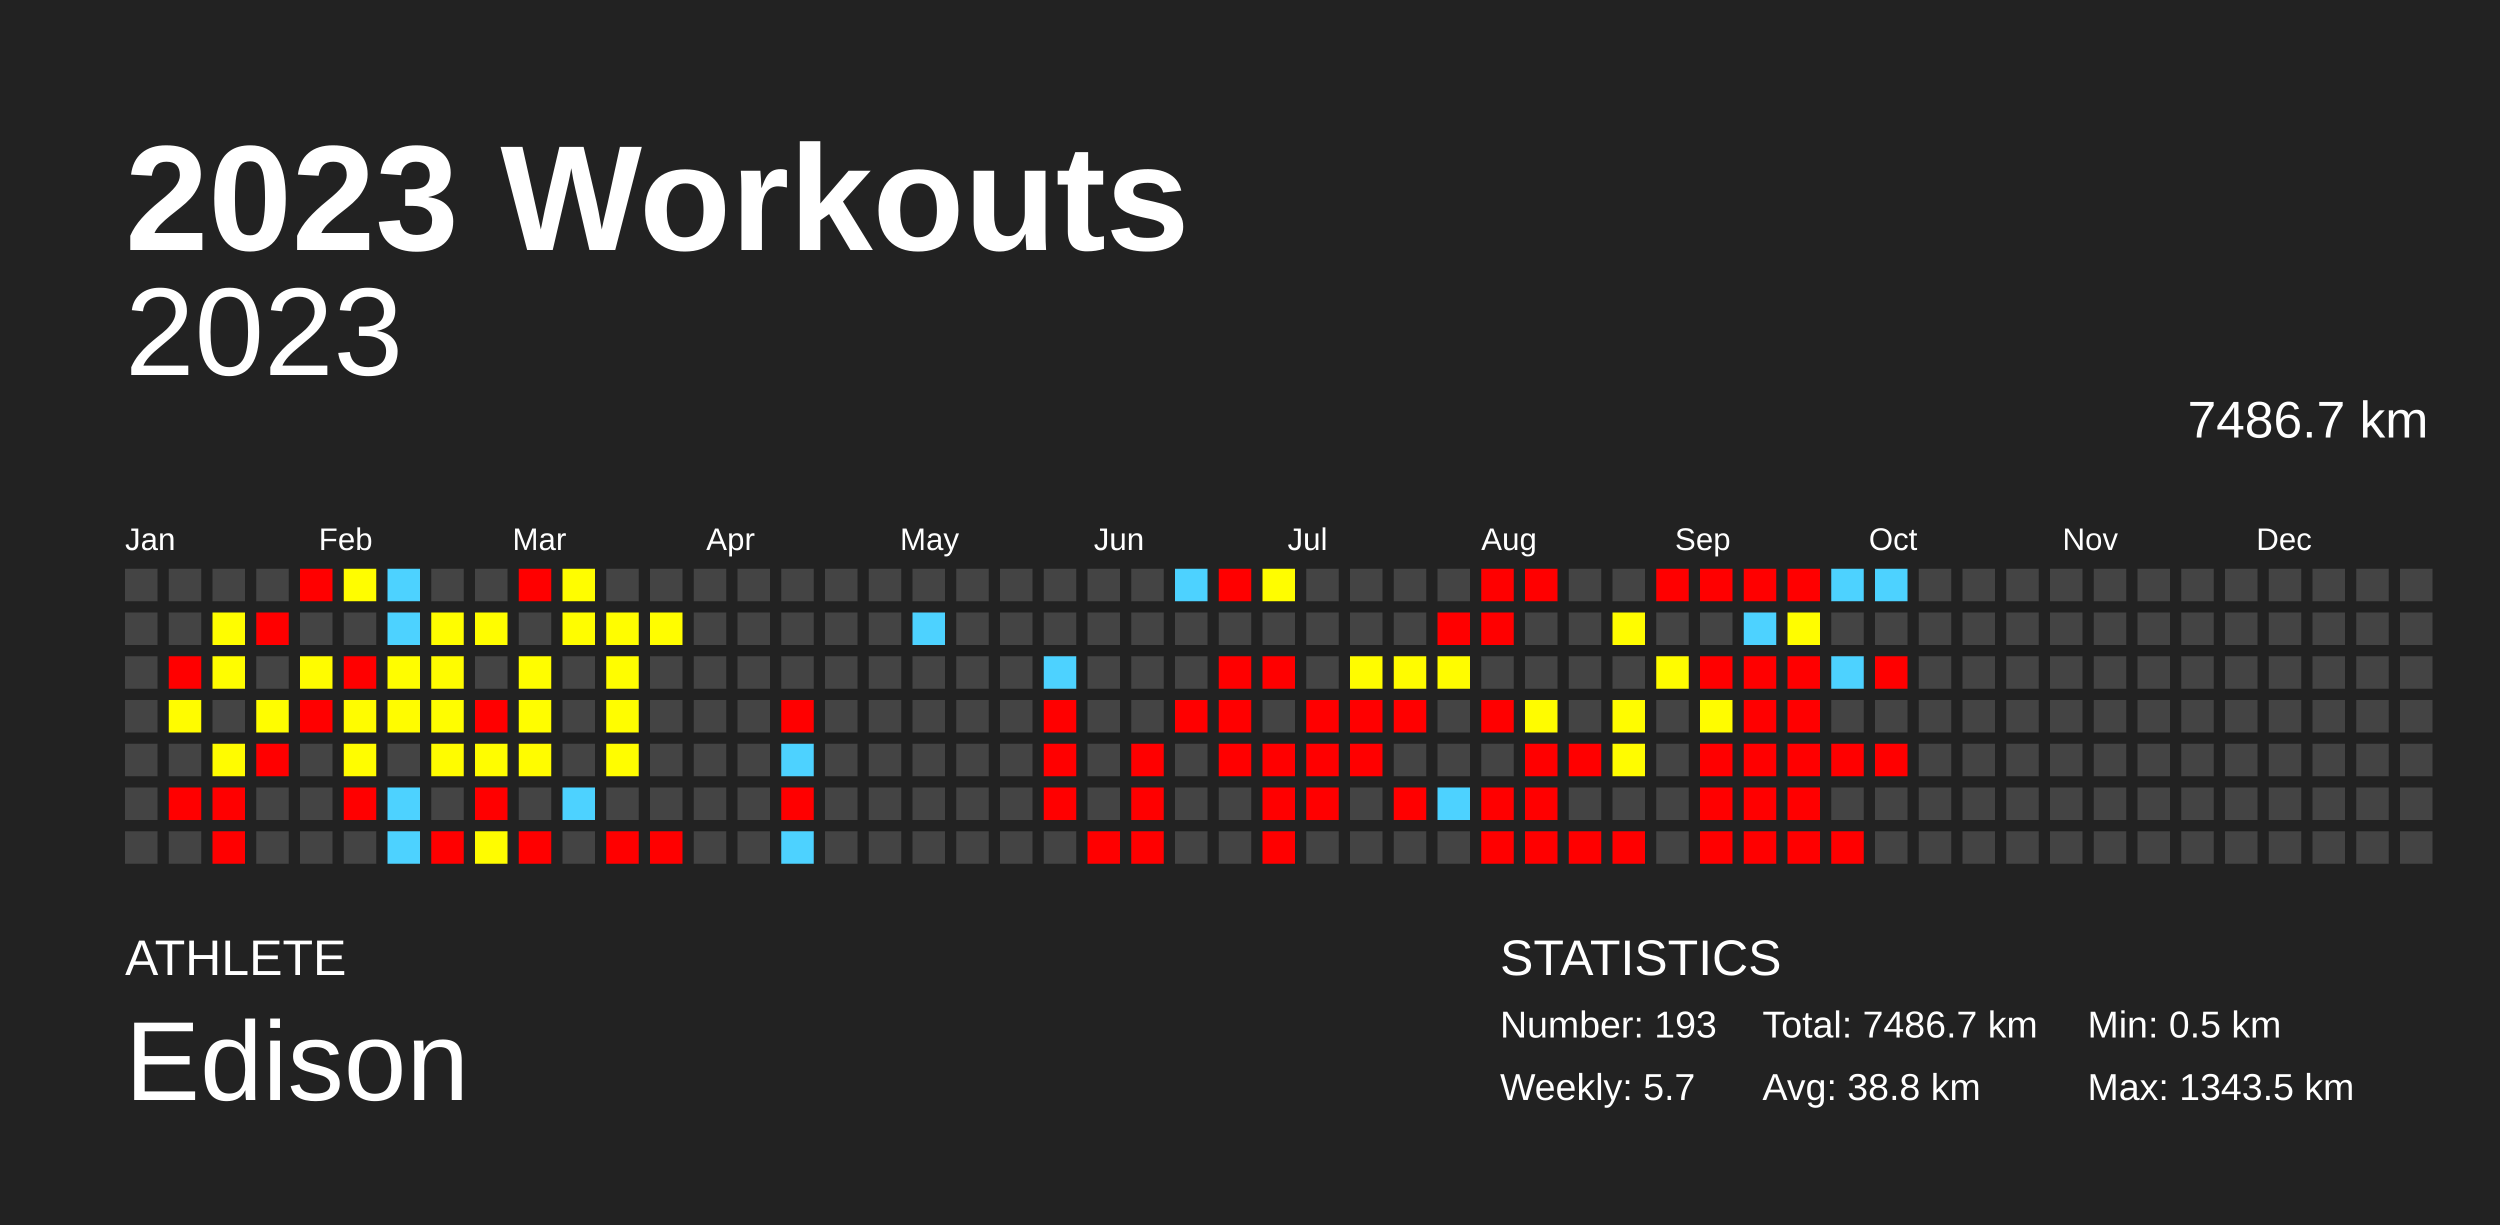
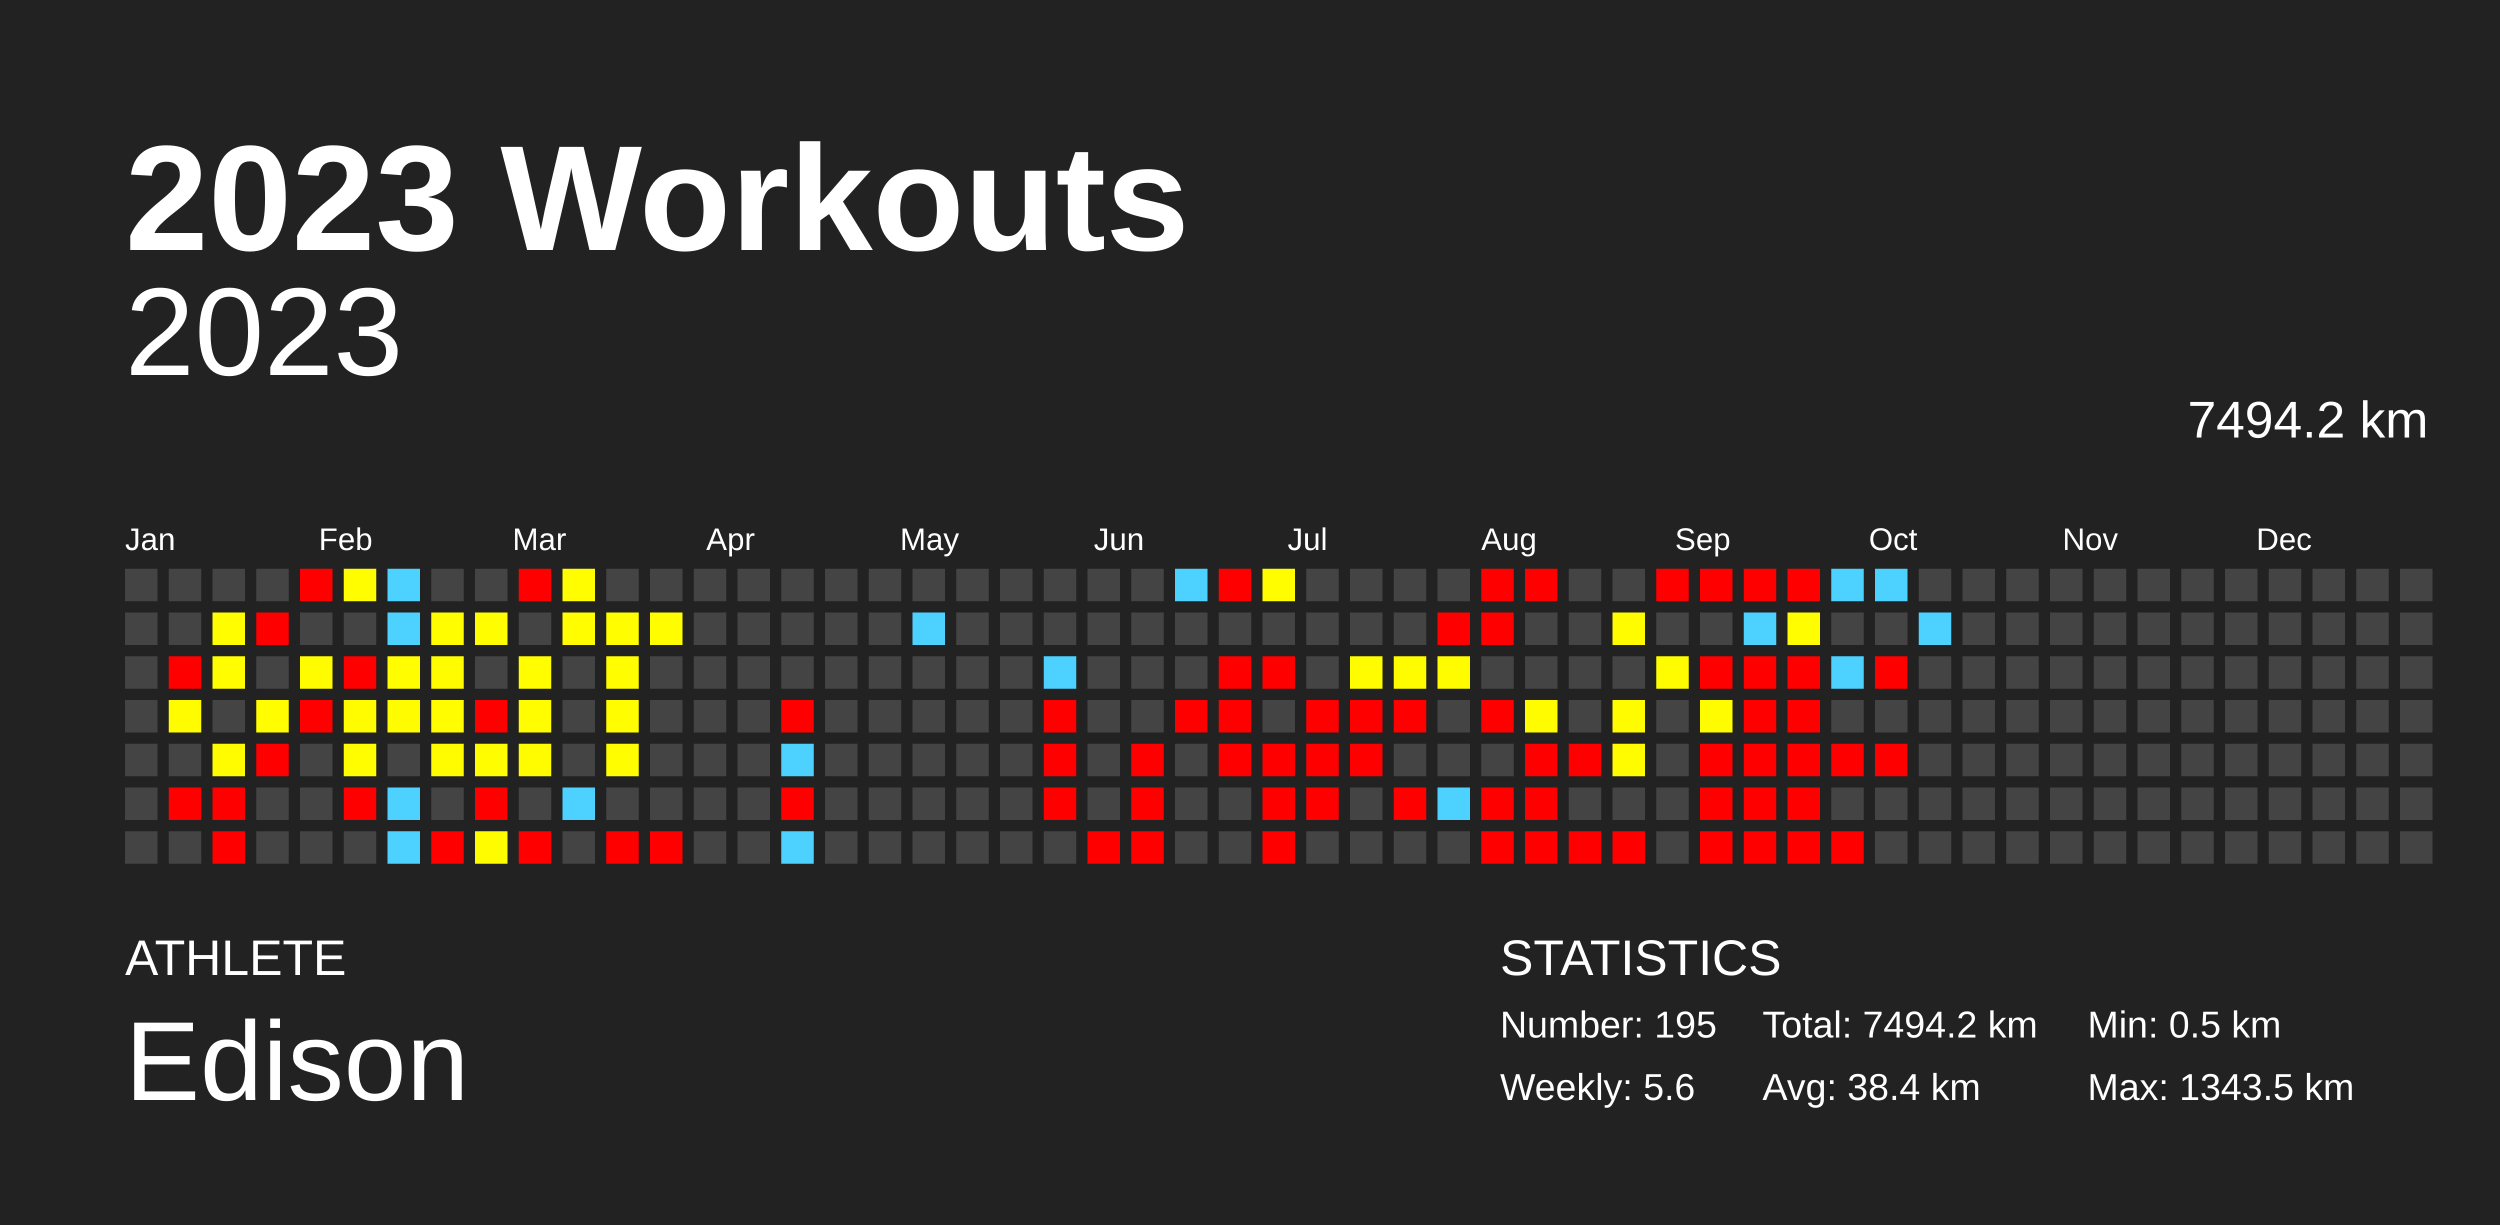
<svg xmlns="http://www.w3.org/2000/svg" baseProfile="full" height="98mm" version="1.1" viewBox="0,0,200,98" width="200mm">
  <defs />
  <rect fill="#222222" height="98" width="200" x="0" y="0" />
  <text fill="#FFFFFF" style="font-size:12px; font-family:Arial; font-weight:bold;" x="10" y="20">2023 Workouts</text>
  <text fill="#FFFFFF" style="font-size:4px; font-family:Arial" x="10" y="78">ATHLETE</text>
  <text fill="#FFFFFF" style="font-size:9px; font-family:Arial" x="10" y="88">Edison</text>
  <text fill="#FFFFFF" style="font-size:4px; font-family:Arial" x="120" y="78">STATISTICS</text>
-   <text fill="#FFFFFF" style="font-size:3px; font-family:Arial" x="120" y="83">Number: 193</text>
-   <text fill="#FFFFFF" style="font-size:3px; font-family:Arial" x="120" y="88">Weekly: 5.7</text>
-   <text fill="#FFFFFF" style="font-size:3px; font-family:Arial" x="141" y="83">Total: 7486.7 km</text>
-   <text fill="#FFFFFF" style="font-size:3px; font-family:Arial" x="141" y="88">Avg: 38.8 km</text>
+   <text fill="#FFFFFF" style="font-size:3px; font-family:Arial" x="120" y="83">Number: 195</text>
+   <text fill="#FFFFFF" style="font-size:3px; font-family:Arial" x="120" y="88">Weekly: 5.6</text>
+   <text fill="#FFFFFF" style="font-size:3px; font-family:Arial" x="141" y="83">Total: 7494.2 km</text>
+   <text fill="#FFFFFF" style="font-size:3px; font-family:Arial" x="141" y="88">Avg: 38.4 km</text>
  <text fill="#FFFFFF" style="font-size:3px; font-family:Arial" x="167" y="83">Min: 0.5 km</text>
  <text fill="#FFFFFF" style="font-size:3px; font-family:Arial" x="167" y="88">Max: 1343.5 km</text>
  <text alignment-baseline="hanging" fill="#FFFFFF" style="font-size:10.0px; font-family:Arial;" x="10" y="30">2023</text>
-   <text alignment-baseline="hanging" fill="#FFFFFF" style="font-size:4.125px; font-family:Arial;" x="175" y="35">7486.7 km</text>
+   <text alignment-baseline="hanging" fill="#FFFFFF" style="font-size:4.125px; font-family:Arial;" x="175" y="35">7494.2 km</text>
  <text fill="#FFFFFF" style="font-size:2.5px; font-family:Arial" x="10.0" y="44">Jan</text>
  <text fill="#FFFFFF" style="font-size:2.5px; font-family:Arial" x="25.5" y="44">Feb</text>
  <text fill="#FFFFFF" style="font-size:2.5px; font-family:Arial" x="41.0" y="44">Mar</text>
  <text fill="#FFFFFF" style="font-size:2.5px; font-family:Arial" x="56.5" y="44">Apr</text>
  <text fill="#FFFFFF" style="font-size:2.5px; font-family:Arial" x="72.0" y="44">May</text>
  <text fill="#FFFFFF" style="font-size:2.5px; font-family:Arial" x="87.5" y="44">Jun</text>
  <text fill="#FFFFFF" style="font-size:2.5px; font-family:Arial" x="103.0" y="44">Jul</text>
  <text fill="#FFFFFF" style="font-size:2.5px; font-family:Arial" x="118.5" y="44">Aug</text>
  <text fill="#FFFFFF" style="font-size:2.5px; font-family:Arial" x="134.0" y="44">Sep</text>
  <text fill="#FFFFFF" style="font-size:2.5px; font-family:Arial" x="149.5" y="44">Oct</text>
  <text fill="#FFFFFF" style="font-size:2.5px; font-family:Arial" x="165.0" y="44">Nov</text>
  <text fill="#FFFFFF" style="font-size:2.5px; font-family:Arial" x="180.5" y="44">Dec</text>
  <rect fill="#444444" height="2.6" width="2.6" x="10.0" y="45.5" />
  <rect fill="#444444" height="2.6" width="2.6" x="10.0" y="49.0" />
  <rect fill="#444444" height="2.6" width="2.6" x="10.0" y="52.5" />
  <rect fill="#444444" height="2.6" width="2.6" x="10.0" y="56.0" />
  <rect fill="#444444" height="2.6" width="2.6" x="10.0" y="59.5" />
  <rect fill="#444444" height="2.6" width="2.6" x="10.0" y="63.0" />
  <rect fill="#444444" height="2.6" width="2.6" x="10.0" y="66.5" />
  <rect fill="#444444" height="2.6" width="2.6" x="13.5" y="45.5" />
  <rect fill="#444444" height="2.6" width="2.6" x="13.5" y="49.0" />
  <rect fill="red" height="2.6" width="2.6" x="13.5" y="52.5" />
  <rect fill="#fffc00" height="2.6" width="2.6" x="13.5" y="56.0" />
  <rect fill="#444444" height="2.6" width="2.6" x="13.5" y="59.5" />
  <rect fill="red" height="2.6" width="2.6" x="13.5" y="63.0" />
  <rect fill="#444444" height="2.6" width="2.6" x="13.5" y="66.5" />
  <rect fill="#444444" height="2.6" width="2.6" x="17.0" y="45.5" />
  <rect fill="#fffd00" height="2.6" width="2.6" x="17.0" y="49.0" />
  <rect fill="#fffd00" height="2.6" width="2.6" x="17.0" y="52.5" />
  <rect fill="#444444" height="2.6" width="2.6" x="17.0" y="56.0" />
  <rect fill="#fffc00" height="2.6" width="2.6" x="17.0" y="59.5" />
  <rect fill="red" height="2.6" width="2.6" x="17.0" y="63.0" />
  <rect fill="red" height="2.6" width="2.6" x="17.0" y="66.5" />
  <rect fill="#444444" height="2.6" width="2.6" x="20.5" y="45.5" />
  <rect fill="red" height="2.6" width="2.6" x="20.5" y="49.0" />
  <rect fill="#444444" height="2.6" width="2.6" x="20.5" y="52.5" />
  <rect fill="#fffd00" height="2.6" width="2.6" x="20.5" y="56.0" />
  <rect fill="red" height="2.6" width="2.6" x="20.5" y="59.5" />
  <rect fill="#444444" height="2.6" width="2.6" x="20.5" y="63.0" />
  <rect fill="#444444" height="2.6" width="2.6" x="20.5" y="66.5" />
  <rect fill="red" height="2.6" width="2.6" x="24.0" y="45.5" />
  <rect fill="#444444" height="2.6" width="2.6" x="24.0" y="49.0" />
  <rect fill="#fffc00" height="2.6" width="2.6" x="24.0" y="52.5" />
  <rect fill="red" height="2.6" width="2.6" x="24.0" y="56.0" />
  <rect fill="#444444" height="2.6" width="2.6" x="24.0" y="59.5" />
  <rect fill="#444444" height="2.6" width="2.6" x="24.0" y="63.0" />
  <rect fill="#444444" height="2.6" width="2.6" x="24.0" y="66.5" />
  <rect fill="#fffd00" height="2.6" width="2.6" x="27.5" y="45.5" />
  <rect fill="#444444" height="2.6" width="2.6" x="27.5" y="49.0" />
  <rect fill="red" height="2.6" width="2.6" x="27.5" y="52.5" />
  <rect fill="#fffc00" height="2.6" width="2.6" x="27.5" y="56.0" />
  <rect fill="#fffd00" height="2.6" width="2.6" x="27.5" y="59.5" />
  <rect fill="red" height="2.6" width="2.6" x="27.5" y="63.0" />
  <rect fill="#444444" height="2.6" width="2.6" x="27.5" y="66.5" />
  <rect fill="#4dd2ff" height="2.6" width="2.6" x="31.0" y="45.5" />
  <rect fill="#4dd2ff" height="2.6" width="2.6" x="31.0" y="49.0" />
  <rect fill="#fffd00" height="2.6" width="2.6" x="31.0" y="52.5" />
  <rect fill="#fffc00" height="2.6" width="2.6" x="31.0" y="56.0" />
  <rect fill="#444444" height="2.6" width="2.6" x="31.0" y="59.5" />
  <rect fill="#4dd2ff" height="2.6" width="2.6" x="31.0" y="63.0" />
  <rect fill="#4dd2ff" height="2.6" width="2.6" x="31.0" y="66.5" />
  <rect fill="#444444" height="2.6" width="2.6" x="34.5" y="45.5" />
  <rect fill="#fffd00" height="2.6" width="2.6" x="34.5" y="49.0" />
  <rect fill="#fffc00" height="2.6" width="2.6" x="34.5" y="52.5" />
  <rect fill="#fffd00" height="2.6" width="2.6" x="34.5" y="56.0" />
  <rect fill="#fffc00" height="2.6" width="2.6" x="34.5" y="59.5" />
  <rect fill="#444444" height="2.6" width="2.6" x="34.5" y="63.0" />
  <rect fill="red" height="2.6" width="2.6" x="34.5" y="66.5" />
  <rect fill="#444444" height="2.6" width="2.6" x="38.0" y="45.5" />
  <rect fill="#fffd00" height="2.6" width="2.6" x="38.0" y="49.0" />
  <rect fill="#444444" height="2.6" width="2.6" x="38.0" y="52.5" />
  <rect fill="red" height="2.6" width="2.6" x="38.0" y="56.0" />
  <rect fill="#fffd00" height="2.6" width="2.6" x="38.0" y="59.5" />
  <rect fill="red" height="2.6" width="2.6" x="38.0" y="63.0" />
  <rect fill="#fffc00" height="2.6" width="2.6" x="38.0" y="66.5" />
  <rect fill="red" height="2.6" width="2.6" x="41.5" y="45.5" />
  <rect fill="#444444" height="2.6" width="2.6" x="41.5" y="49.0" />
  <rect fill="#fffd00" height="2.6" width="2.6" x="41.5" y="52.5" />
  <rect fill="#fffd00" height="2.6" width="2.6" x="41.5" y="56.0" />
  <rect fill="#fffc00" height="2.6" width="2.6" x="41.5" y="59.5" />
  <rect fill="#444444" height="2.6" width="2.6" x="41.5" y="63.0" />
  <rect fill="red" height="2.6" width="2.6" x="41.5" y="66.5" />
  <rect fill="#fffd00" height="2.6" width="2.6" x="45.0" y="45.5" />
  <rect fill="#fffd00" height="2.6" width="2.6" x="45.0" y="49.0" />
  <rect fill="#444444" height="2.6" width="2.6" x="45.0" y="52.5" />
  <rect fill="#444444" height="2.6" width="2.6" x="45.0" y="56.0" />
  <rect fill="#444444" height="2.6" width="2.6" x="45.0" y="59.5" />
  <rect fill="#4dd2ff" height="2.6" width="2.6" x="45.0" y="63.0" />
  <rect fill="#444444" height="2.6" width="2.6" x="45.0" y="66.5" />
  <rect fill="#444444" height="2.6" width="2.6" x="48.5" y="45.5" />
  <rect fill="#fffd00" height="2.6" width="2.6" x="48.5" y="49.0" />
  <rect fill="#fffd00" height="2.6" width="2.6" x="48.5" y="52.5" />
  <rect fill="#fffd00" height="2.6" width="2.6" x="48.5" y="56.0" />
  <rect fill="#fffd00" height="2.6" width="2.6" x="48.5" y="59.5" />
  <rect fill="#444444" height="2.6" width="2.6" x="48.5" y="63.0" />
  <rect fill="red" height="2.6" width="2.6" x="48.5" y="66.5" />
  <rect fill="#444444" height="2.6" width="2.6" x="52.0" y="45.5" />
  <rect fill="#fffd00" height="2.6" width="2.6" x="52.0" y="49.0" />
  <rect fill="#444444" height="2.6" width="2.6" x="52.0" y="52.5" />
  <rect fill="#444444" height="2.6" width="2.6" x="52.0" y="56.0" />
  <rect fill="#444444" height="2.6" width="2.6" x="52.0" y="59.5" />
  <rect fill="#444444" height="2.6" width="2.6" x="52.0" y="63.0" />
  <rect fill="red" height="2.6" width="2.6" x="52.0" y="66.5" />
  <rect fill="#444444" height="2.6" width="2.6" x="55.5" y="45.5" />
  <rect fill="#444444" height="2.6" width="2.6" x="55.5" y="49.0" />
  <rect fill="#444444" height="2.6" width="2.6" x="55.5" y="52.5" />
  <rect fill="#444444" height="2.6" width="2.6" x="55.5" y="56.0" />
  <rect fill="#444444" height="2.6" width="2.6" x="55.5" y="59.5" />
  <rect fill="#444444" height="2.6" width="2.6" x="55.5" y="63.0" />
  <rect fill="#444444" height="2.6" width="2.6" x="55.5" y="66.5" />
  <rect fill="#444444" height="2.6" width="2.6" x="59.0" y="45.5" />
  <rect fill="#444444" height="2.6" width="2.6" x="59.0" y="49.0" />
  <rect fill="#444444" height="2.6" width="2.6" x="59.0" y="52.5" />
  <rect fill="#444444" height="2.6" width="2.6" x="59.0" y="56.0" />
  <rect fill="#444444" height="2.6" width="2.6" x="59.0" y="59.5" />
  <rect fill="#444444" height="2.6" width="2.6" x="59.0" y="63.0" />
  <rect fill="#444444" height="2.6" width="2.6" x="59.0" y="66.5" />
  <rect fill="#444444" height="2.6" width="2.6" x="62.5" y="45.5" />
  <rect fill="#444444" height="2.6" width="2.6" x="62.5" y="49.0" />
  <rect fill="#444444" height="2.6" width="2.6" x="62.5" y="52.5" />
  <rect fill="red" height="2.6" width="2.6" x="62.5" y="56.0" />
  <rect fill="#4dd2ff" height="2.6" width="2.6" x="62.5" y="59.5" />
  <rect fill="red" height="2.6" width="2.6" x="62.5" y="63.0" />
  <rect fill="#4dd2ff" height="2.6" width="2.6" x="62.5" y="66.5" />
  <rect fill="#444444" height="2.6" width="2.6" x="66.0" y="45.5" />
  <rect fill="#444444" height="2.6" width="2.6" x="66.0" y="49.0" />
  <rect fill="#444444" height="2.6" width="2.6" x="66.0" y="52.5" />
  <rect fill="#444444" height="2.6" width="2.6" x="66.0" y="56.0" />
  <rect fill="#444444" height="2.6" width="2.6" x="66.0" y="59.5" />
  <rect fill="#444444" height="2.6" width="2.6" x="66.0" y="63.0" />
  <rect fill="#444444" height="2.6" width="2.6" x="66.0" y="66.5" />
  <rect fill="#444444" height="2.6" width="2.6" x="69.5" y="45.5" />
  <rect fill="#444444" height="2.6" width="2.6" x="69.5" y="49.0" />
  <rect fill="#444444" height="2.6" width="2.6" x="69.5" y="52.5" />
  <rect fill="#444444" height="2.6" width="2.6" x="69.5" y="56.0" />
  <rect fill="#444444" height="2.6" width="2.6" x="69.5" y="59.5" />
  <rect fill="#444444" height="2.6" width="2.6" x="69.5" y="63.0" />
  <rect fill="#444444" height="2.6" width="2.6" x="69.5" y="66.5" />
  <rect fill="#444444" height="2.6" width="2.6" x="73.0" y="45.5" />
  <rect fill="#4dd2ff" height="2.6" width="2.6" x="73.0" y="49.0" />
  <rect fill="#444444" height="2.6" width="2.6" x="73.0" y="52.5" />
  <rect fill="#444444" height="2.6" width="2.6" x="73.0" y="56.0" />
  <rect fill="#444444" height="2.6" width="2.6" x="73.0" y="59.5" />
  <rect fill="#444444" height="2.6" width="2.6" x="73.0" y="63.0" />
  <rect fill="#444444" height="2.6" width="2.6" x="73.0" y="66.5" />
  <rect fill="#444444" height="2.6" width="2.6" x="76.5" y="45.5" />
  <rect fill="#444444" height="2.6" width="2.6" x="76.5" y="49.0" />
  <rect fill="#444444" height="2.6" width="2.6" x="76.5" y="52.5" />
  <rect fill="#444444" height="2.6" width="2.6" x="76.5" y="56.0" />
  <rect fill="#444444" height="2.6" width="2.6" x="76.5" y="59.5" />
  <rect fill="#444444" height="2.6" width="2.6" x="76.5" y="63.0" />
  <rect fill="#444444" height="2.6" width="2.6" x="76.5" y="66.5" />
  <rect fill="#444444" height="2.6" width="2.6" x="80.0" y="45.5" />
  <rect fill="#444444" height="2.6" width="2.6" x="80.0" y="49.0" />
  <rect fill="#444444" height="2.6" width="2.6" x="80.0" y="52.5" />
  <rect fill="#444444" height="2.6" width="2.6" x="80.0" y="56.0" />
  <rect fill="#444444" height="2.6" width="2.6" x="80.0" y="59.5" />
  <rect fill="#444444" height="2.6" width="2.6" x="80.0" y="63.0" />
  <rect fill="#444444" height="2.6" width="2.6" x="80.0" y="66.5" />
  <rect fill="#444444" height="2.6" width="2.6" x="83.5" y="45.5" />
  <rect fill="#444444" height="2.6" width="2.6" x="83.5" y="49.0" />
  <rect fill="#4dd2ff" height="2.6" width="2.6" x="83.5" y="52.5" />
  <rect fill="red" height="2.6" width="2.6" x="83.5" y="56.0" />
  <rect fill="red" height="2.6" width="2.6" x="83.5" y="59.5" />
  <rect fill="red" height="2.6" width="2.6" x="83.5" y="63.0" />
  <rect fill="#444444" height="2.6" width="2.6" x="83.5" y="66.5" />
  <rect fill="#444444" height="2.6" width="2.6" x="87.0" y="45.5" />
  <rect fill="#444444" height="2.6" width="2.6" x="87.0" y="49.0" />
  <rect fill="#444444" height="2.6" width="2.6" x="87.0" y="52.5" />
  <rect fill="#444444" height="2.6" width="2.6" x="87.0" y="56.0" />
  <rect fill="#444444" height="2.6" width="2.6" x="87.0" y="59.5" />
  <rect fill="#444444" height="2.6" width="2.6" x="87.0" y="63.0" />
  <rect fill="red" height="2.6" width="2.6" x="87.0" y="66.5" />
  <rect fill="#444444" height="2.6" width="2.6" x="90.5" y="45.5" />
  <rect fill="#444444" height="2.6" width="2.6" x="90.5" y="49.0" />
  <rect fill="#444444" height="2.6" width="2.6" x="90.5" y="52.5" />
  <rect fill="#444444" height="2.6" width="2.6" x="90.5" y="56.0" />
  <rect fill="red" height="2.6" width="2.6" x="90.5" y="59.5" />
  <rect fill="red" height="2.6" width="2.6" x="90.5" y="63.0" />
  <rect fill="red" height="2.6" width="2.6" x="90.5" y="66.5" />
  <rect fill="#4dd2ff" height="2.6" width="2.6" x="94.0" y="45.5" />
  <rect fill="#444444" height="2.6" width="2.6" x="94.0" y="49.0" />
  <rect fill="#444444" height="2.6" width="2.6" x="94.0" y="52.5" />
  <rect fill="red" height="2.6" width="2.6" x="94.0" y="56.0" />
  <rect fill="#444444" height="2.6" width="2.6" x="94.0" y="59.5" />
  <rect fill="#444444" height="2.6" width="2.6" x="94.0" y="63.0" />
  <rect fill="#444444" height="2.6" width="2.6" x="94.0" y="66.5" />
  <rect fill="red" height="2.6" width="2.6" x="97.5" y="45.5" />
  <rect fill="#444444" height="2.6" width="2.6" x="97.5" y="49.0" />
  <rect fill="red" height="2.6" width="2.6" x="97.5" y="52.5" />
  <rect fill="red" height="2.6" width="2.6" x="97.5" y="56.0" />
  <rect fill="red" height="2.6" width="2.6" x="97.5" y="59.5" />
  <rect fill="#444444" height="2.6" width="2.6" x="97.5" y="63.0" />
  <rect fill="#444444" height="2.6" width="2.6" x="97.5" y="66.5" />
  <rect fill="#fffd00" height="2.6" width="2.6" x="101.0" y="45.5" />
  <rect fill="#444444" height="2.6" width="2.6" x="101.0" y="49.0" />
  <rect fill="red" height="2.6" width="2.6" x="101.0" y="52.5" />
  <rect fill="#444444" height="2.6" width="2.6" x="101.0" y="56.0" />
  <rect fill="red" height="2.6" width="2.6" x="101.0" y="59.5" />
  <rect fill="red" height="2.6" width="2.6" x="101.0" y="63.0" />
  <rect fill="red" height="2.6" width="2.6" x="101.0" y="66.5" />
  <rect fill="#444444" height="2.6" width="2.6" x="104.5" y="45.5" />
  <rect fill="#444444" height="2.6" width="2.6" x="104.5" y="49.0" />
  <rect fill="#444444" height="2.6" width="2.6" x="104.5" y="52.5" />
  <rect fill="red" height="2.6" width="2.6" x="104.5" y="56.0" />
  <rect fill="red" height="2.6" width="2.6" x="104.5" y="59.5" />
  <rect fill="red" height="2.6" width="2.6" x="104.5" y="63.0" />
  <rect fill="#444444" height="2.6" width="2.6" x="104.5" y="66.5" />
  <rect fill="#444444" height="2.6" width="2.6" x="108.0" y="45.5" />
  <rect fill="#444444" height="2.6" width="2.6" x="108.0" y="49.0" />
  <rect fill="#fffc00" height="2.6" width="2.6" x="108.0" y="52.5" />
  <rect fill="red" height="2.6" width="2.6" x="108.0" y="56.0" />
  <rect fill="red" height="2.6" width="2.6" x="108.0" y="59.5" />
  <rect fill="#444444" height="2.6" width="2.6" x="108.0" y="63.0" />
  <rect fill="#444444" height="2.6" width="2.6" x="108.0" y="66.5" />
  <rect fill="#444444" height="2.6" width="2.6" x="111.5" y="45.5" />
  <rect fill="#444444" height="2.6" width="2.6" x="111.5" y="49.0" />
  <rect fill="#fffc00" height="2.6" width="2.6" x="111.5" y="52.5" />
  <rect fill="red" height="2.6" width="2.6" x="111.5" y="56.0" />
  <rect fill="#444444" height="2.6" width="2.6" x="111.5" y="59.5" />
  <rect fill="red" height="2.6" width="2.6" x="111.5" y="63.0" />
  <rect fill="#444444" height="2.6" width="2.6" x="111.5" y="66.5" />
  <rect fill="#444444" height="2.6" width="2.6" x="115.0" y="45.5" />
  <rect fill="red" height="2.6" width="2.6" x="115.0" y="49.0" />
  <rect fill="#fffc00" height="2.6" width="2.6" x="115.0" y="52.5" />
  <rect fill="#444444" height="2.6" width="2.6" x="115.0" y="56.0" />
  <rect fill="#444444" height="2.6" width="2.6" x="115.0" y="59.5" />
  <rect fill="#4dd2ff" height="2.6" width="2.6" x="115.0" y="63.0" />
  <rect fill="#444444" height="2.6" width="2.6" x="115.0" y="66.5" />
  <rect fill="red" height="2.6" width="2.6" x="118.5" y="45.5" />
  <rect fill="red" height="2.6" width="2.6" x="118.5" y="49.0" />
  <rect fill="#444444" height="2.6" width="2.6" x="118.5" y="52.5" />
  <rect fill="red" height="2.6" width="2.6" x="118.5" y="56.0" />
  <rect fill="#444444" height="2.6" width="2.6" x="118.5" y="59.5" />
  <rect fill="red" height="2.6" width="2.6" x="118.5" y="63.0" />
  <rect fill="red" height="2.6" width="2.6" x="118.5" y="66.5" />
  <rect fill="red" height="2.6" width="2.6" x="122.0" y="45.5" />
  <rect fill="#444444" height="2.6" width="2.6" x="122.0" y="49.0" />
  <rect fill="#444444" height="2.6" width="2.6" x="122.0" y="52.5" />
  <rect fill="#fffc00" height="2.6" width="2.6" x="122.0" y="56.0" />
  <rect fill="red" height="2.6" width="2.6" x="122.0" y="59.5" />
  <rect fill="red" height="2.6" width="2.6" x="122.0" y="63.0" />
  <rect fill="red" height="2.6" width="2.6" x="122.0" y="66.5" />
  <rect fill="#444444" height="2.6" width="2.6" x="125.5" y="45.5" />
  <rect fill="#444444" height="2.6" width="2.6" x="125.5" y="49.0" />
  <rect fill="#444444" height="2.6" width="2.6" x="125.5" y="52.5" />
  <rect fill="#444444" height="2.6" width="2.6" x="125.5" y="56.0" />
  <rect fill="red" height="2.6" width="2.6" x="125.5" y="59.5" />
  <rect fill="#444444" height="2.6" width="2.6" x="125.5" y="63.0" />
  <rect fill="red" height="2.6" width="2.6" x="125.5" y="66.5" />
  <rect fill="#444444" height="2.6" width="2.6" x="129.0" y="45.5" />
  <rect fill="#fffc00" height="2.6" width="2.6" x="129.0" y="49.0" />
  <rect fill="#444444" height="2.6" width="2.6" x="129.0" y="52.5" />
  <rect fill="#fffc00" height="2.6" width="2.6" x="129.0" y="56.0" />
  <rect fill="#fffc00" height="2.6" width="2.6" x="129.0" y="59.5" />
  <rect fill="#444444" height="2.6" width="2.6" x="129.0" y="63.0" />
  <rect fill="red" height="2.6" width="2.6" x="129.0" y="66.5" />
  <rect fill="red" height="2.6" width="2.6" x="132.5" y="45.5" />
  <rect fill="#444444" height="2.6" width="2.6" x="132.5" y="49.0" />
  <rect fill="#fffc00" height="2.6" width="2.6" x="132.5" y="52.5" />
  <rect fill="#444444" height="2.6" width="2.6" x="132.5" y="56.0" />
  <rect fill="#444444" height="2.6" width="2.6" x="132.5" y="59.5" />
  <rect fill="#444444" height="2.6" width="2.6" x="132.5" y="63.0" />
  <rect fill="#444444" height="2.6" width="2.6" x="132.5" y="66.5" />
  <rect fill="red" height="2.6" width="2.6" x="136.0" y="45.5" />
  <rect fill="#444444" height="2.6" width="2.6" x="136.0" y="49.0" />
  <rect fill="red" height="2.6" width="2.6" x="136.0" y="52.5" />
  <rect fill="#fffc00" height="2.6" width="2.6" x="136.0" y="56.0" />
  <rect fill="red" height="2.6" width="2.6" x="136.0" y="59.5" />
  <rect fill="red" height="2.6" width="2.6" x="136.0" y="63.0" />
  <rect fill="red" height="2.6" width="2.6" x="136.0" y="66.5" />
  <rect fill="red" height="2.6" width="2.6" x="139.5" y="45.5" />
  <rect fill="#4dd2ff" height="2.6" width="2.6" x="139.5" y="49.0" />
  <rect fill="red" height="2.6" width="2.6" x="139.5" y="52.5" />
  <rect fill="red" height="2.6" width="2.6" x="139.5" y="56.0" />
  <rect fill="red" height="2.6" width="2.6" x="139.5" y="59.5" />
  <rect fill="red" height="2.6" width="2.6" x="139.5" y="63.0" />
  <rect fill="red" height="2.6" width="2.6" x="139.5" y="66.5" />
  <rect fill="red" height="2.6" width="2.6" x="143.0" y="45.5" />
  <rect fill="#fffd00" height="2.6" width="2.6" x="143.0" y="49.0" />
  <rect fill="red" height="2.6" width="2.6" x="143.0" y="52.5" />
  <rect fill="red" height="2.6" width="2.6" x="143.0" y="56.0" />
  <rect fill="red" height="2.6" width="2.6" x="143.0" y="59.5" />
  <rect fill="red" height="2.6" width="2.6" x="143.0" y="63.0" />
  <rect fill="red" height="2.6" width="2.6" x="143.0" y="66.5" />
  <rect fill="#4dd2ff" height="2.6" width="2.6" x="146.5" y="45.5" />
  <rect fill="#444444" height="2.6" width="2.6" x="146.5" y="49.0" />
  <rect fill="#4dd2ff" height="2.6" width="2.6" x="146.5" y="52.5" />
  <rect fill="#444444" height="2.6" width="2.6" x="146.5" y="56.0" />
  <rect fill="red" height="2.6" width="2.6" x="146.5" y="59.5" />
  <rect fill="#444444" height="2.6" width="2.6" x="146.5" y="63.0" />
  <rect fill="red" height="2.6" width="2.6" x="146.5" y="66.5" />
  <rect fill="#4dd2ff" height="2.6" width="2.6" x="150.0" y="45.5" />
  <rect fill="#444444" height="2.6" width="2.6" x="150.0" y="49.0" />
  <rect fill="red" height="2.6" width="2.6" x="150.0" y="52.5" />
  <rect fill="#444444" height="2.6" width="2.6" x="150.0" y="56.0" />
  <rect fill="red" height="2.6" width="2.6" x="150.0" y="59.5" />
  <rect fill="#444444" height="2.6" width="2.6" x="150.0" y="63.0" />
  <rect fill="#444444" height="2.6" width="2.6" x="150.0" y="66.5" />
  <rect fill="#444444" height="2.6" width="2.6" x="153.5" y="45.5" />
-   <rect fill="#444444" height="2.6" width="2.6" x="153.5" y="49.0" />
+   <rect fill="#4dd2ff" height="2.6" width="2.6" x="153.5" y="49.0" />
  <rect fill="#444444" height="2.6" width="2.6" x="153.5" y="52.5" />
  <rect fill="#444444" height="2.6" width="2.6" x="153.5" y="56.0" />
  <rect fill="#444444" height="2.6" width="2.6" x="153.5" y="59.5" />
  <rect fill="#444444" height="2.6" width="2.6" x="153.5" y="63.0" />
  <rect fill="#444444" height="2.6" width="2.6" x="153.5" y="66.5" />
  <rect fill="#444444" height="2.6" width="2.6" x="157.0" y="45.5" />
  <rect fill="#444444" height="2.6" width="2.6" x="157.0" y="49.0" />
  <rect fill="#444444" height="2.6" width="2.6" x="157.0" y="52.5" />
  <rect fill="#444444" height="2.6" width="2.6" x="157.0" y="56.0" />
  <rect fill="#444444" height="2.6" width="2.6" x="157.0" y="59.5" />
  <rect fill="#444444" height="2.6" width="2.6" x="157.0" y="63.0" />
  <rect fill="#444444" height="2.6" width="2.6" x="157.0" y="66.5" />
  <rect fill="#444444" height="2.6" width="2.6" x="160.5" y="45.5" />
  <rect fill="#444444" height="2.6" width="2.6" x="160.5" y="49.0" />
  <rect fill="#444444" height="2.6" width="2.6" x="160.5" y="52.5" />
  <rect fill="#444444" height="2.6" width="2.6" x="160.5" y="56.0" />
  <rect fill="#444444" height="2.6" width="2.6" x="160.5" y="59.5" />
  <rect fill="#444444" height="2.6" width="2.6" x="160.5" y="63.0" />
  <rect fill="#444444" height="2.6" width="2.6" x="160.5" y="66.5" />
  <rect fill="#444444" height="2.6" width="2.6" x="164.0" y="45.5" />
  <rect fill="#444444" height="2.6" width="2.6" x="164.0" y="49.0" />
  <rect fill="#444444" height="2.6" width="2.6" x="164.0" y="52.5" />
  <rect fill="#444444" height="2.6" width="2.6" x="164.0" y="56.0" />
  <rect fill="#444444" height="2.6" width="2.6" x="164.0" y="59.5" />
  <rect fill="#444444" height="2.6" width="2.6" x="164.0" y="63.0" />
  <rect fill="#444444" height="2.6" width="2.6" x="164.0" y="66.5" />
  <rect fill="#444444" height="2.6" width="2.6" x="167.5" y="45.5" />
  <rect fill="#444444" height="2.6" width="2.6" x="167.5" y="49.0" />
  <rect fill="#444444" height="2.6" width="2.6" x="167.5" y="52.5" />
  <rect fill="#444444" height="2.6" width="2.6" x="167.5" y="56.0" />
  <rect fill="#444444" height="2.6" width="2.6" x="167.5" y="59.5" />
  <rect fill="#444444" height="2.6" width="2.6" x="167.5" y="63.0" />
  <rect fill="#444444" height="2.6" width="2.6" x="167.5" y="66.5" />
  <rect fill="#444444" height="2.6" width="2.6" x="171.0" y="45.5" />
  <rect fill="#444444" height="2.6" width="2.6" x="171.0" y="49.0" />
  <rect fill="#444444" height="2.6" width="2.6" x="171.0" y="52.5" />
  <rect fill="#444444" height="2.6" width="2.6" x="171.0" y="56.0" />
  <rect fill="#444444" height="2.6" width="2.6" x="171.0" y="59.5" />
  <rect fill="#444444" height="2.6" width="2.6" x="171.0" y="63.0" />
  <rect fill="#444444" height="2.6" width="2.6" x="171.0" y="66.5" />
  <rect fill="#444444" height="2.6" width="2.6" x="174.5" y="45.5" />
  <rect fill="#444444" height="2.6" width="2.6" x="174.5" y="49.0" />
  <rect fill="#444444" height="2.6" width="2.6" x="174.5" y="52.5" />
  <rect fill="#444444" height="2.6" width="2.6" x="174.5" y="56.0" />
  <rect fill="#444444" height="2.6" width="2.6" x="174.5" y="59.5" />
  <rect fill="#444444" height="2.6" width="2.6" x="174.5" y="63.0" />
  <rect fill="#444444" height="2.6" width="2.6" x="174.5" y="66.5" />
  <rect fill="#444444" height="2.6" width="2.6" x="178.0" y="45.5" />
  <rect fill="#444444" height="2.6" width="2.6" x="178.0" y="49.0" />
  <rect fill="#444444" height="2.6" width="2.6" x="178.0" y="52.5" />
  <rect fill="#444444" height="2.6" width="2.6" x="178.0" y="56.0" />
  <rect fill="#444444" height="2.6" width="2.6" x="178.0" y="59.5" />
  <rect fill="#444444" height="2.6" width="2.6" x="178.0" y="63.0" />
  <rect fill="#444444" height="2.6" width="2.6" x="178.0" y="66.5" />
  <rect fill="#444444" height="2.6" width="2.6" x="181.5" y="45.5" />
  <rect fill="#444444" height="2.6" width="2.6" x="181.5" y="49.0" />
  <rect fill="#444444" height="2.6" width="2.6" x="181.5" y="52.5" />
  <rect fill="#444444" height="2.6" width="2.6" x="181.5" y="56.0" />
  <rect fill="#444444" height="2.6" width="2.6" x="181.5" y="59.5" />
  <rect fill="#444444" height="2.6" width="2.6" x="181.5" y="63.0" />
  <rect fill="#444444" height="2.6" width="2.6" x="181.5" y="66.5" />
  <rect fill="#444444" height="2.6" width="2.6" x="185.0" y="45.5" />
  <rect fill="#444444" height="2.6" width="2.6" x="185.0" y="49.0" />
  <rect fill="#444444" height="2.6" width="2.6" x="185.0" y="52.5" />
  <rect fill="#444444" height="2.6" width="2.6" x="185.0" y="56.0" />
  <rect fill="#444444" height="2.6" width="2.6" x="185.0" y="59.5" />
  <rect fill="#444444" height="2.6" width="2.6" x="185.0" y="63.0" />
  <rect fill="#444444" height="2.6" width="2.6" x="185.0" y="66.5" />
  <rect fill="#444444" height="2.6" width="2.6" x="188.5" y="45.5" />
  <rect fill="#444444" height="2.6" width="2.6" x="188.5" y="49.0" />
  <rect fill="#444444" height="2.6" width="2.6" x="188.5" y="52.5" />
  <rect fill="#444444" height="2.6" width="2.6" x="188.5" y="56.0" />
  <rect fill="#444444" height="2.6" width="2.6" x="188.5" y="59.5" />
  <rect fill="#444444" height="2.6" width="2.6" x="188.5" y="63.0" />
  <rect fill="#444444" height="2.6" width="2.6" x="188.5" y="66.5" />
  <rect fill="#444444" height="2.6" width="2.6" x="192.0" y="45.5" />
  <rect fill="#444444" height="2.6" width="2.6" x="192.0" y="49.0" />
  <rect fill="#444444" height="2.6" width="2.6" x="192.0" y="52.5" />
  <rect fill="#444444" height="2.6" width="2.6" x="192.0" y="56.0" />
  <rect fill="#444444" height="2.6" width="2.6" x="192.0" y="59.5" />
  <rect fill="#444444" height="2.6" width="2.6" x="192.0" y="63.0" />
  <rect fill="#444444" height="2.6" width="2.6" x="192.0" y="66.5" />
</svg>
